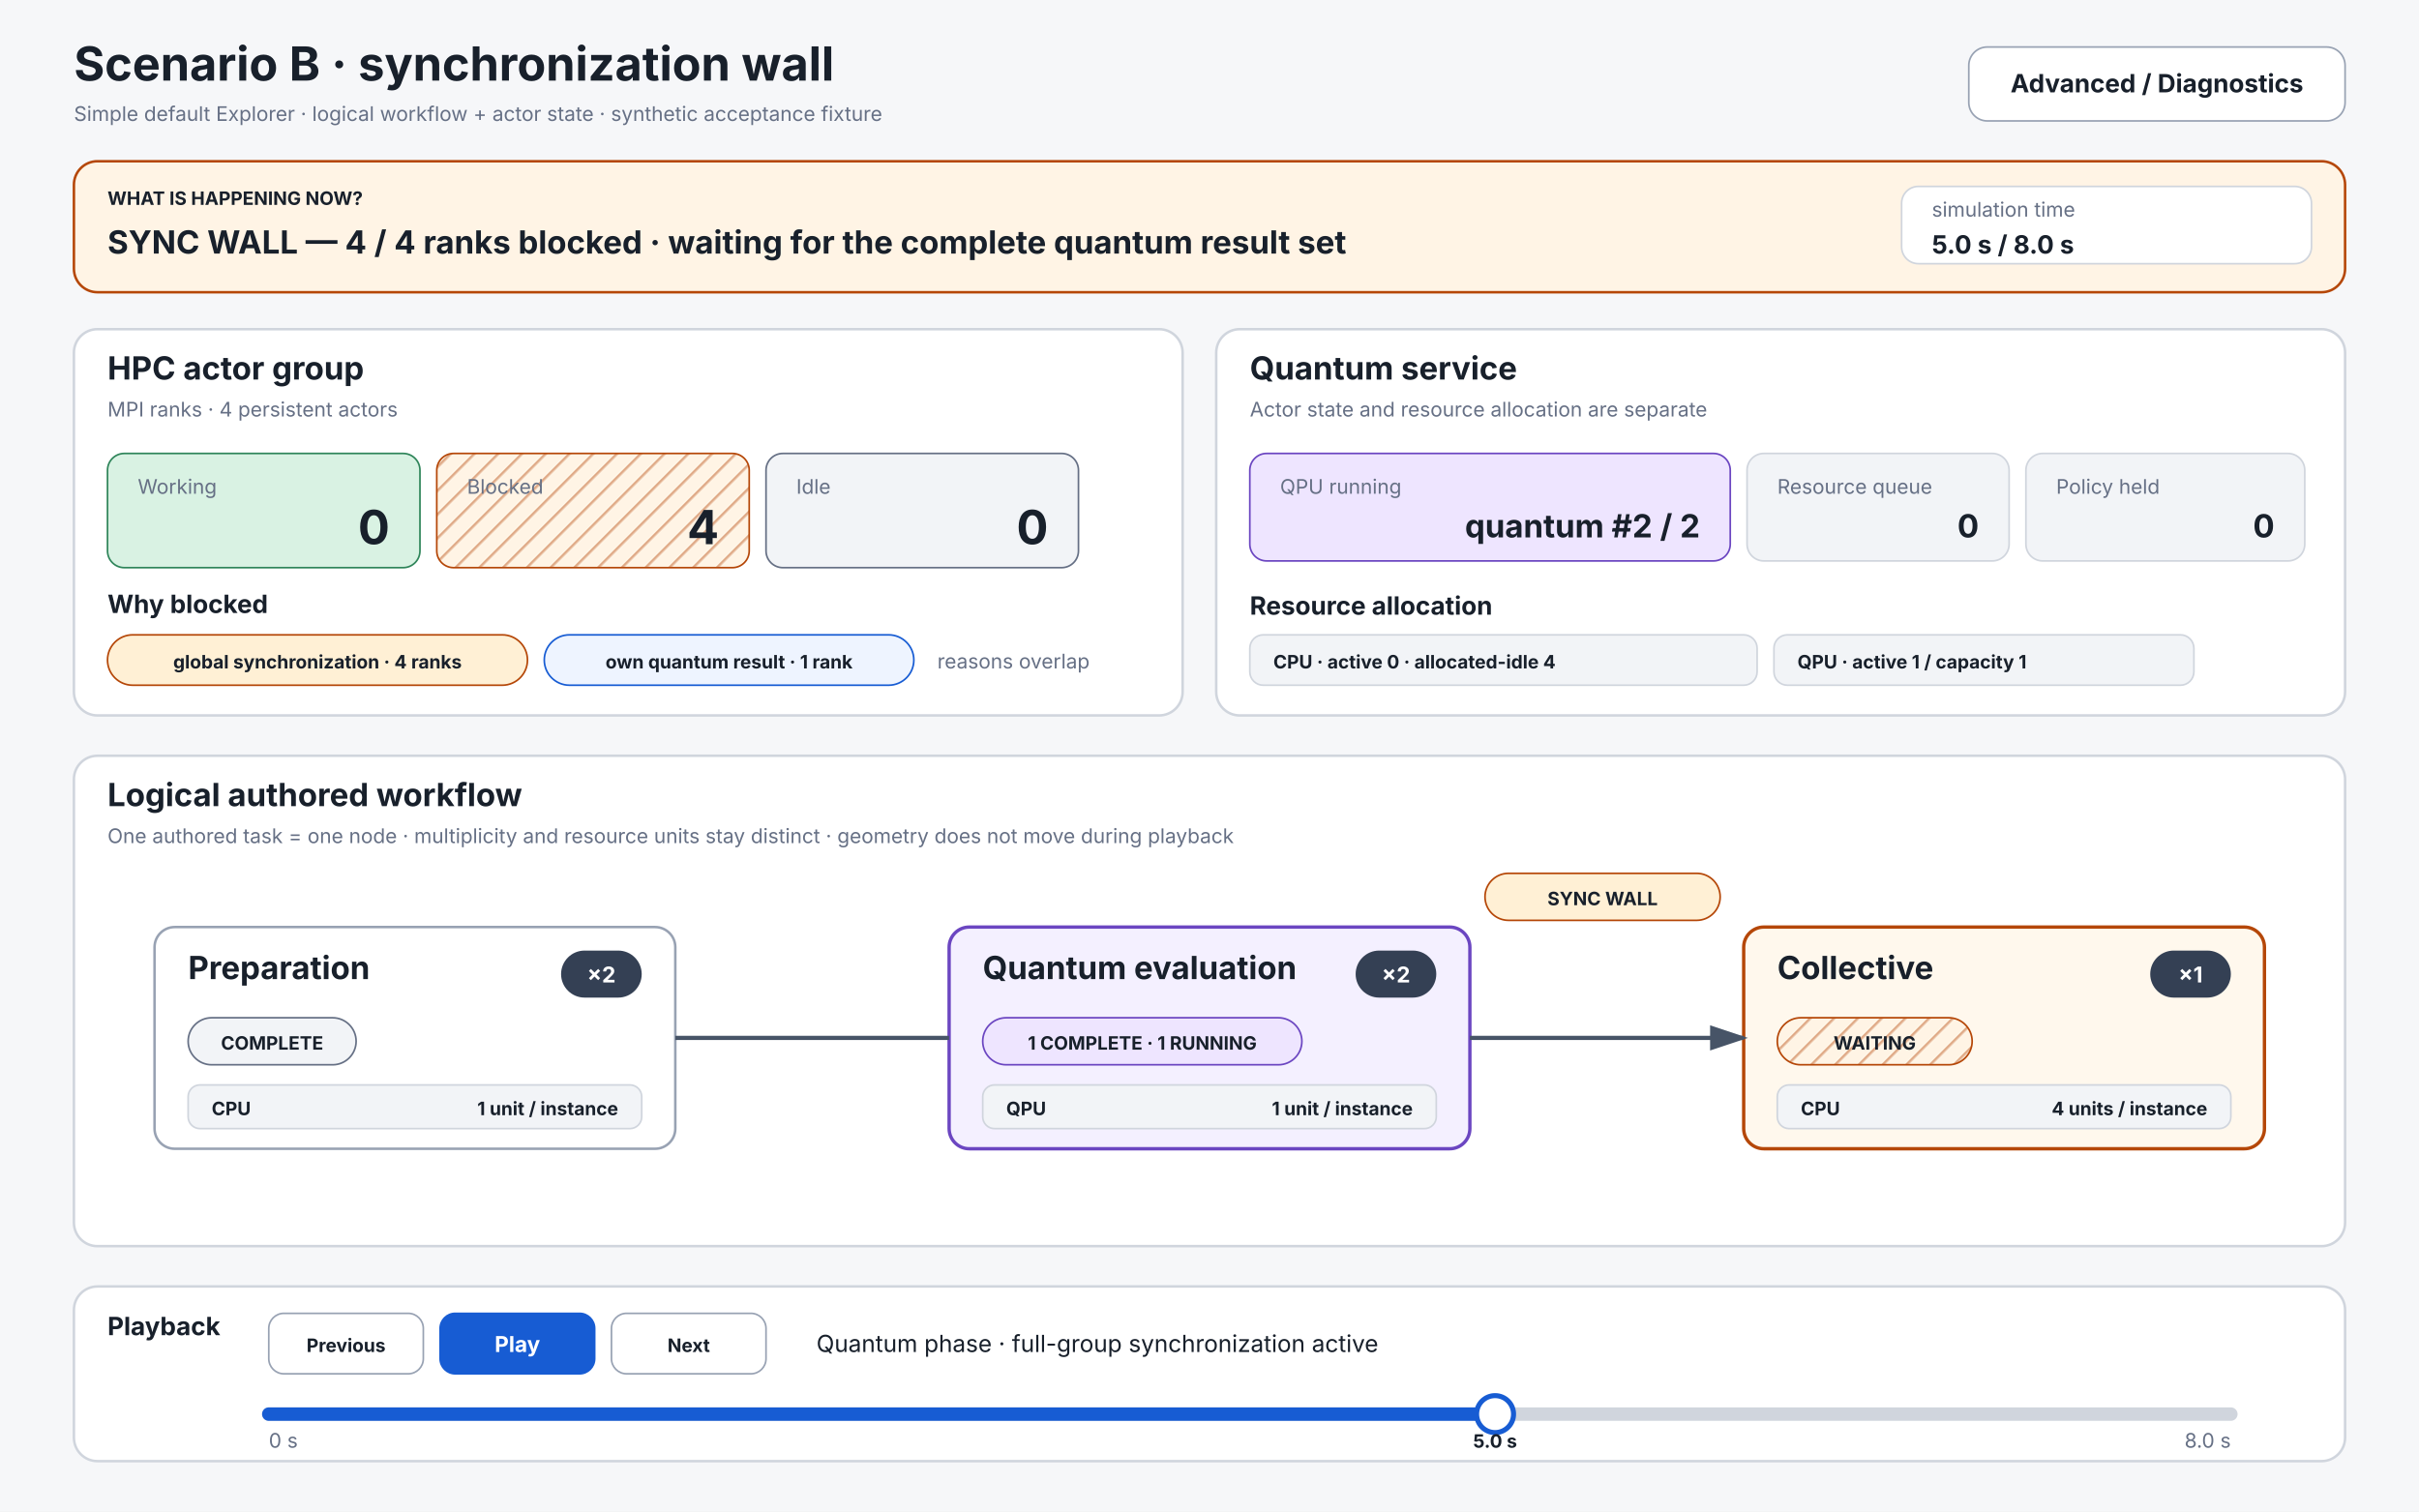
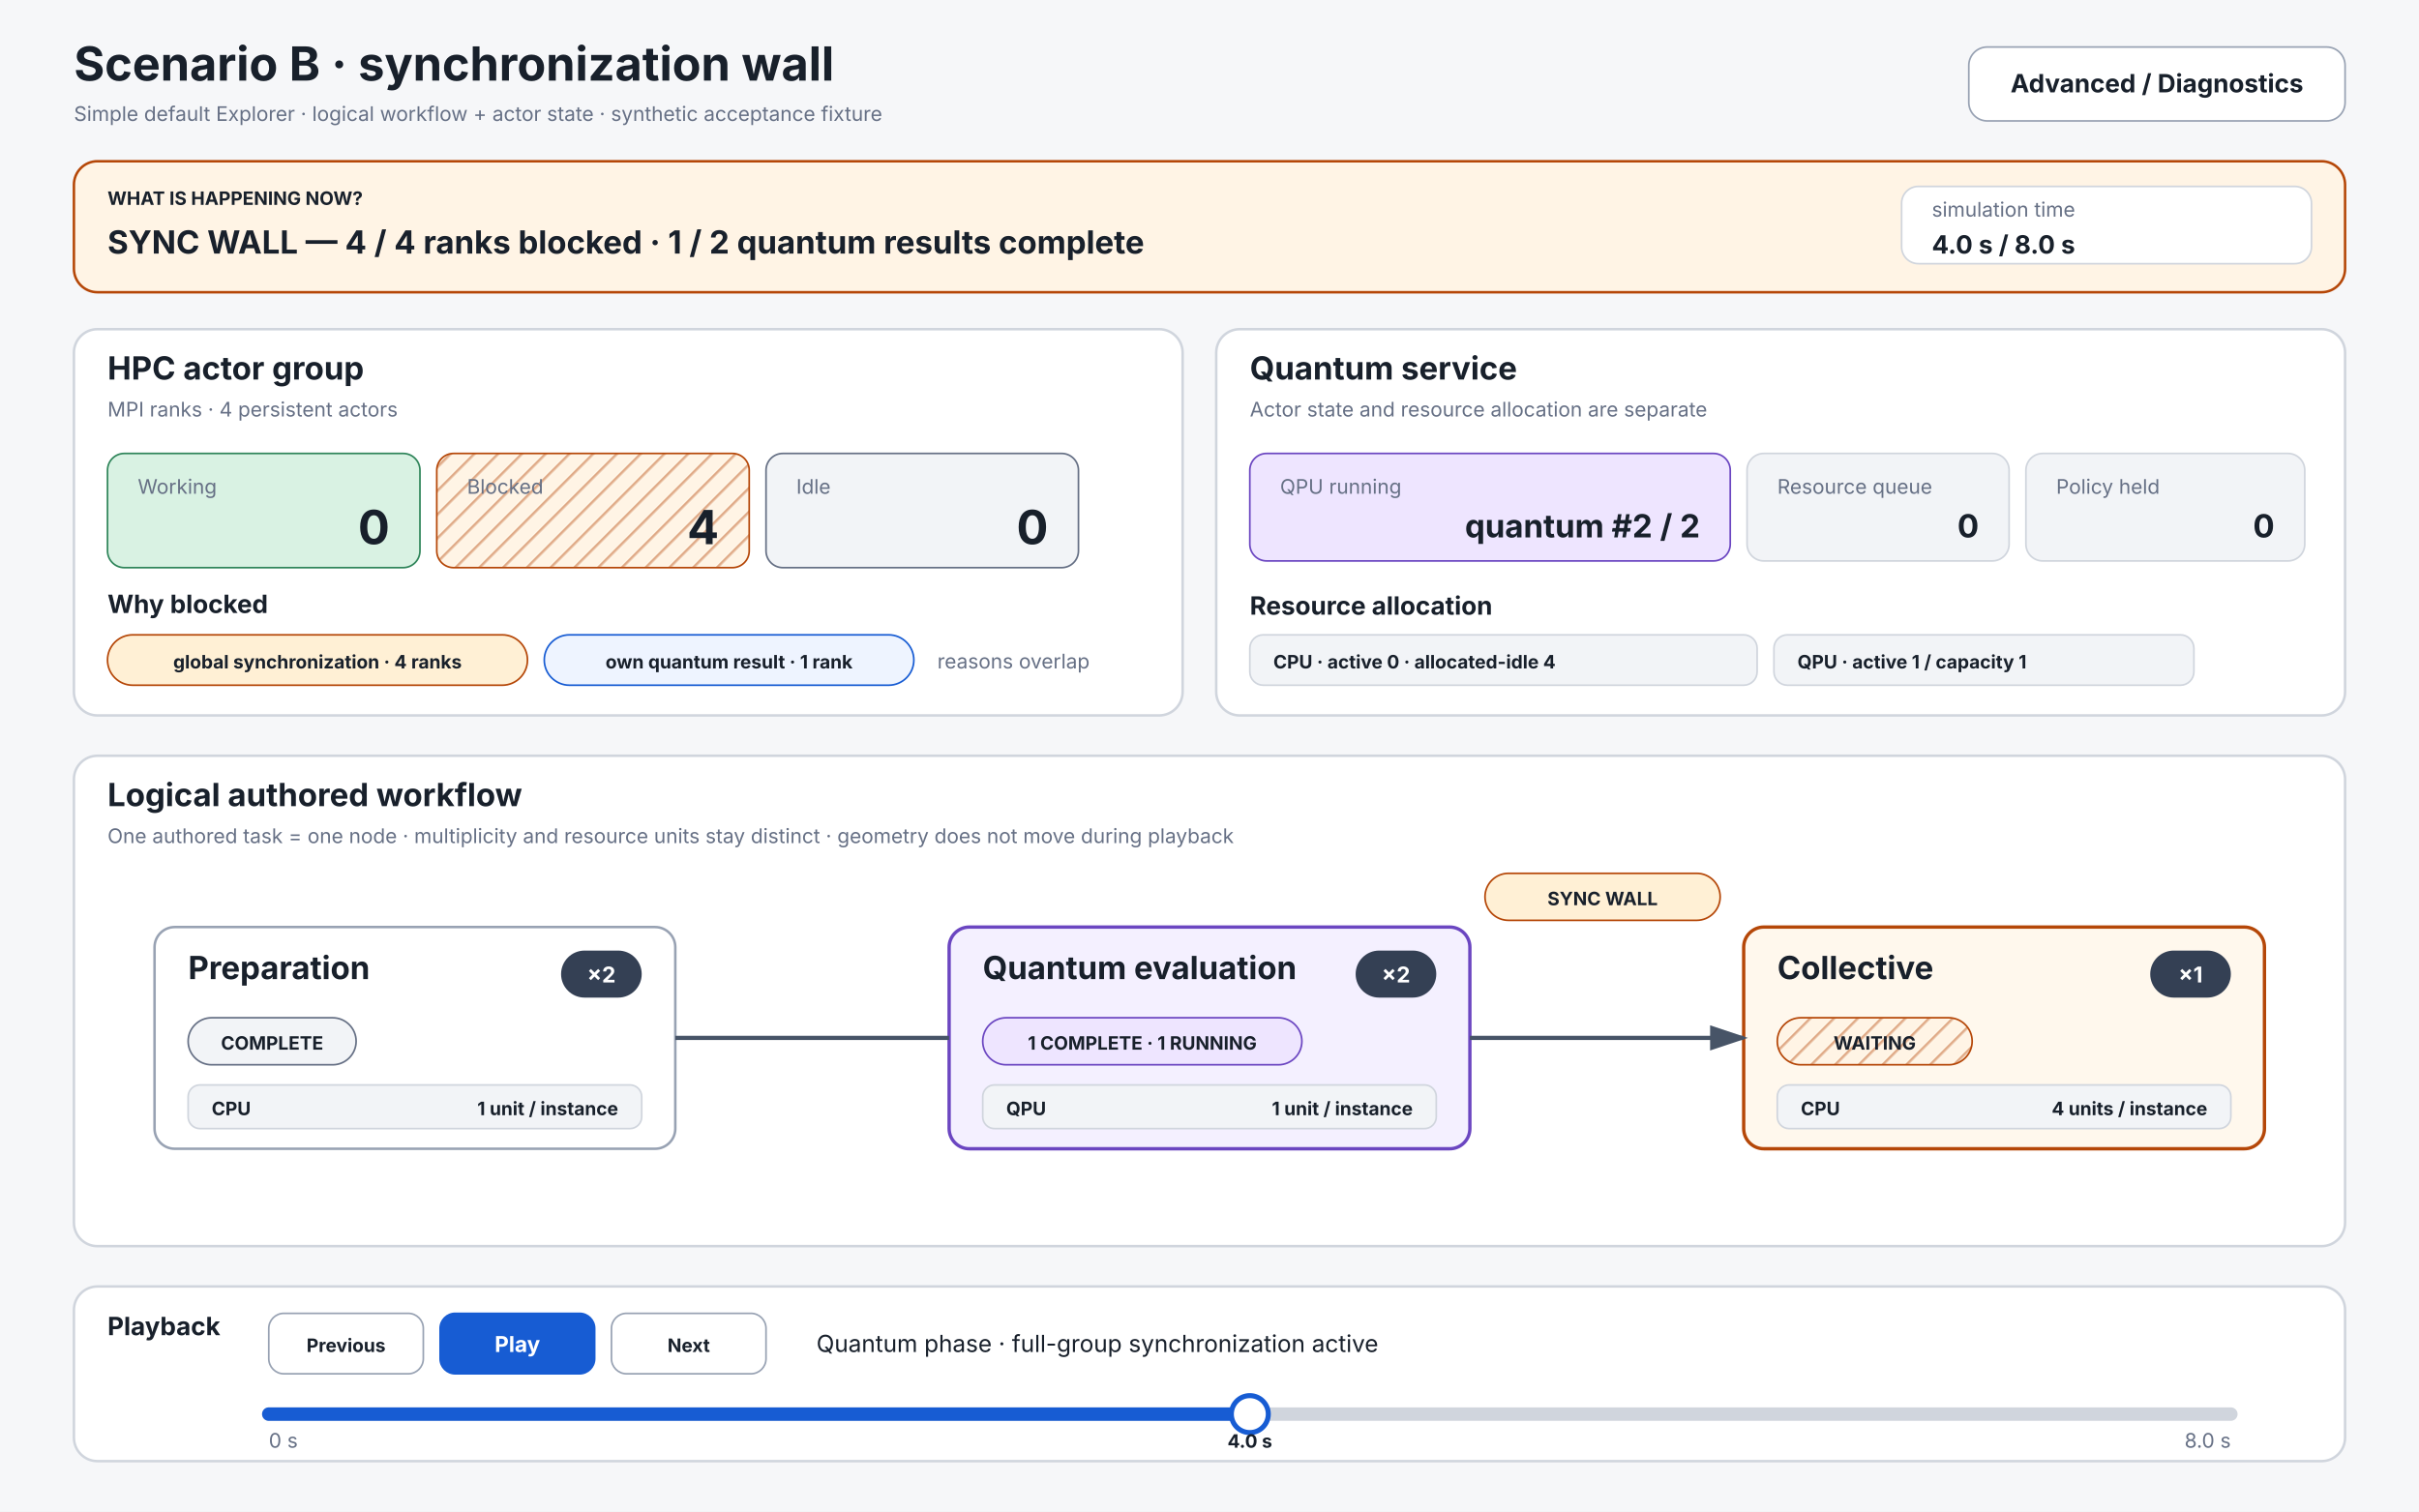
<svg xmlns="http://www.w3.org/2000/svg" width="1440" height="900" viewBox="0 0 1440 900" role="img" aria-labelledby="title desc">
  <defs>
    <pattern id="blocked" width="10" height="10" patternUnits="userSpaceOnUse" patternTransform="rotate(45)">
      <rect width="10" height="10" fill="#fff4e5" />
      <line x1="0" y1="0" x2="0" y2="10" stroke="#b54708" stroke-width="3" opacity=".4" />
    </pattern>
    <marker id="arrow" markerWidth="10" markerHeight="10" refX="8" refY="3" orient="auto">
      <path d="M0,0 L0,6 L9,3 z" fill="#475467" />
    </marker>
  </defs>
  <style>
text{font-family:Inter,Arial,sans-serif;fill:#18202b}.h1{font-size:28px;font-weight:750}.h2{font-size:19px;font-weight:700}.h3{font-size:15px;font-weight:700}.body{font-size:14px}.small{font-size:12px;fill:#667085}.tiny{font-size:11px;font-weight:650}.panel{fill:#fff;stroke:#d0d5dd;stroke-width:1.5}.banner{fill:#fff4e5;stroke:#b54708;stroke-width:1.5}.working{fill:#d9f2e3;stroke:#2f855a}.blocked{fill:url(#blocked);stroke:#b54708}.idle{fill:#f2f4f7;stroke:#667085}.qpu{fill:#eee5ff;stroke:#6b46c1}.node{fill:#fff;stroke:#98a2b3;stroke-width:1.5}.node-active{fill:#f4f0ff;stroke:#6b46c1;stroke-width:2}.node-wait{fill:#fff8ed;stroke:#b54708;stroke-width:2}.badge{fill:#344054}.badgeText{fill:#fff;font-size:13px;font-weight:750}.chip{fill:#f2f4f7;stroke:#d0d5dd}.control{fill:#fff;stroke:#98a2b3}.primary{fill:#175cd3;stroke:#175cd3}.primaryText{fill:#fff;font-size:13px;font-weight:700}.edge{stroke:#475467;stroke-width:2.5;fill:none;marker-end:url(#arrow)}
</style>
  <rect width="1440" height="900" fill="#f6f7f9" />
  <text x="44" y="48" class="h1">Scenario B · synchronization wall</text>
  <text x="44" y="72" class="small">Simple default Explorer · logical workflow + actor state · synthetic acceptance fixture</text>
  <rect x="1172" y="28" width="224" height="44" rx="11" class="control" />
  <text x="1284" y="55" class="h3" text-anchor="middle">Advanced / Diagnostics</text>
  <rect x="44" y="96" width="1352" height="78" rx="14" class="banner" />
  <text x="64" y="122" class="tiny" fill="#b54708">WHAT IS HAPPENING NOW?</text>
-   <text x="64" y="151" class="h2">SYNC WALL — 4 / 4 ranks blocked · waiting for the complete quantum result set</text>
+   <text x="64" y="151" class="h2">SYNC WALL — 4 / 4 ranks blocked · 1 / 2 quantum results complete</text>
  <rect x="1132" y="111" width="244" height="46" rx="10" fill="#fff" stroke="#d0d5dd" />
  <text x="1150" y="129" class="small">simulation time</text>
-   <text x="1150" y="151" class="h3">5.0 s / 8.0 s</text>
+   <text x="1150" y="151" class="h3">4.0 s / 8.0 s</text>
  <rect x="44" y="196" width="660" height="230" rx="14" class="panel" />
  <text x="64" y="226" class="h2">HPC actor group</text>
  <text x="64" y="248" class="small">MPI ranks · 4 persistent actors</text>
  <rect x="64" y="270" width="186" height="68" rx="10" class="working" />
  <text x="82" y="294" class="small">Working</text>
  <text x="232" y="324" class="h1" text-anchor="end">0</text>
  <rect x="260" y="270" width="186" height="68" rx="10" class="blocked" />
  <text x="278" y="294" class="small">Blocked</text>
  <text x="428" y="324" class="h1" text-anchor="end">4</text>
  <rect x="456" y="270" width="186" height="68" rx="10" class="idle" />
  <text x="474" y="294" class="small">Idle</text>
  <text x="624" y="324" class="h1" text-anchor="end">0</text>
  <text x="64" y="365" class="h3">Why blocked</text>
  <rect x="64" y="378" width="250" height="30" rx="15" fill="#fff0d5" stroke="#b54708" />
  <text x="189" y="398" class="tiny" text-anchor="middle">global synchronization · 4 ranks</text>
  <rect x="324" y="378" width="220" height="30" rx="15" fill="#eef4ff" stroke="#175cd3" />
  <text x="434" y="398" class="tiny" text-anchor="middle">own quantum result · 1 rank</text>
  <text x="558" y="398" class="small">reasons overlap</text>
  <rect x="724" y="196" width="672" height="230" rx="14" class="panel" />
  <text x="744" y="226" class="h2">Quantum service</text>
  <text x="744" y="248" class="small">Actor state and resource allocation are separate</text>
  <rect x="744" y="270" width="286" height="64" rx="10" class="qpu" />
  <text x="762" y="294" class="small">QPU running</text>
  <text x="1012" y="320" class="h2" text-anchor="end">quantum #2 / 2</text>
  <rect x="1040" y="270" width="156" height="64" rx="10" class="chip" />
  <text x="1058" y="294" class="small">Resource queue</text>
  <text x="1178" y="320" class="h2" text-anchor="end">0</text>
  <rect x="1206" y="270" width="166" height="64" rx="10" class="chip" />
  <text x="1224" y="294" class="small">Policy held</text>
  <text x="1354" y="320" class="h2" text-anchor="end">0</text>
  <text x="744" y="366" class="h3">Resource allocation</text>
  <rect x="744" y="378" width="302" height="30" rx="8" class="chip" />
  <text x="758" y="398" class="tiny">CPU · active 0 · allocated-idle 4</text>
  <rect x="1056" y="378" width="250" height="30" rx="8" class="chip" />
  <text x="1070" y="398" class="tiny">QPU · active 1 / capacity 1</text>
  <rect x="44" y="450" width="1352" height="292" rx="14" class="panel" />
  <text x="64" y="480" class="h2">Logical authored workflow</text>
  <text x="64" y="502" class="small">One authored task = one node · multiplicity and resource units stay distinct · geometry does not move during playback</text>
  <rect x="92" y="552" width="310" height="132" rx="12" class="node" />
  <text x="112" y="583" class="h2">Preparation</text>
  <rect x="334" y="566" width="48" height="28" rx="14" class="badge" />
  <text x="358" y="585" class="badgeText" text-anchor="middle">×2</text>
  <rect x="112" y="606" width="100" height="28" rx="14" fill="#f2f4f7" stroke="#667085" />
  <text x="162" y="625" class="tiny" text-anchor="middle">COMPLETE</text>
  <rect x="112" y="646" width="270" height="26" rx="7" class="chip" />
  <text x="126" y="664" class="tiny">CPU</text>
  <text x="368" y="664" class="tiny" text-anchor="end">1 unit / instance</text>
  <rect x="565" y="552" width="310" height="132" rx="12" class="node-active" />
  <text x="585" y="583" class="h2">Quantum evaluation</text>
  <rect x="807" y="566" width="48" height="28" rx="14" class="badge" />
  <text x="831" y="585" class="badgeText" text-anchor="middle">×2</text>
  <rect x="585" y="606" width="190" height="28" rx="14" class="qpu" />
  <text x="680" y="625" class="tiny" text-anchor="middle">1 COMPLETE · 1 RUNNING</text>
  <rect x="585" y="646" width="270" height="26" rx="7" class="chip" />
  <text x="599" y="664" class="tiny">QPU</text>
  <text x="841" y="664" class="tiny" text-anchor="end">1 unit / instance</text>
  <rect x="1038" y="552" width="310" height="132" rx="12" class="node-wait" />
  <text x="1058" y="583" class="h2">Collective</text>
  <rect x="1280" y="566" width="48" height="28" rx="14" class="badge" />
  <text x="1304" y="585" class="badgeText" text-anchor="middle">×1</text>
  <rect x="1058" y="606" width="116" height="28" rx="14" class="blocked" />
  <text x="1116" y="625" class="tiny" text-anchor="middle">WAITING</text>
  <rect x="1058" y="646" width="270" height="26" rx="7" class="chip" />
  <text x="1072" y="664" class="tiny">CPU</text>
  <text x="1314" y="664" class="tiny" text-anchor="end">4 units / instance</text>
  <path d="M402 618H565M875 618H1038" class="edge" />
  <rect x="884" y="520" width="140" height="28" rx="14" fill="#fff0d5" stroke="#b54708" />
  <text x="954" y="539" class="tiny" text-anchor="middle">SYNC WALL</text>
  <rect x="44" y="766" width="1352" height="104" rx="14" class="panel" />
  <text x="64" y="795" class="h3">Playback</text>
  <rect x="160" y="782" width="92" height="36" rx="9" class="control" />
  <text x="206" y="805" class="tiny" text-anchor="middle">Previous</text>
  <rect x="262" y="782" width="92" height="36" rx="9" class="primary" />
  <text x="308" y="805" class="primaryText" text-anchor="middle">Play</text>
  <rect x="364" y="782" width="92" height="36" rx="9" class="control" />
  <text x="410" y="805" class="tiny" text-anchor="middle">Next</text>
  <text x="486" y="805" class="body">Quantum phase · full-group synchronization active</text>
  <line x1="160" y1="842" x2="1328" y2="842" stroke="#d0d5dd" stroke-width="8" stroke-linecap="round" />
-   <line x1="160" y1="842" x2="890" y2="842" stroke="#175cd3" stroke-width="8" stroke-linecap="round" />
-   <circle cx="890" cy="842" r="11" fill="#fff" stroke="#175cd3" stroke-width="3" />
+   <line x1="160" y1="842" x2="744" y2="842" stroke="#175cd3" stroke-width="8" stroke-linecap="round" />
+   <circle cx="744" cy="842" r="11" fill="#fff" stroke="#175cd3" stroke-width="3" />
  <text x="160" y="862" class="small">0 s</text>
-   <text x="890" y="862" class="tiny" text-anchor="middle">5.0 s</text>
+   <text x="744" y="862" class="tiny" text-anchor="middle">4.0 s</text>
  <text x="1328" y="862" class="small" text-anchor="end">8.0 s</text>
</svg>
